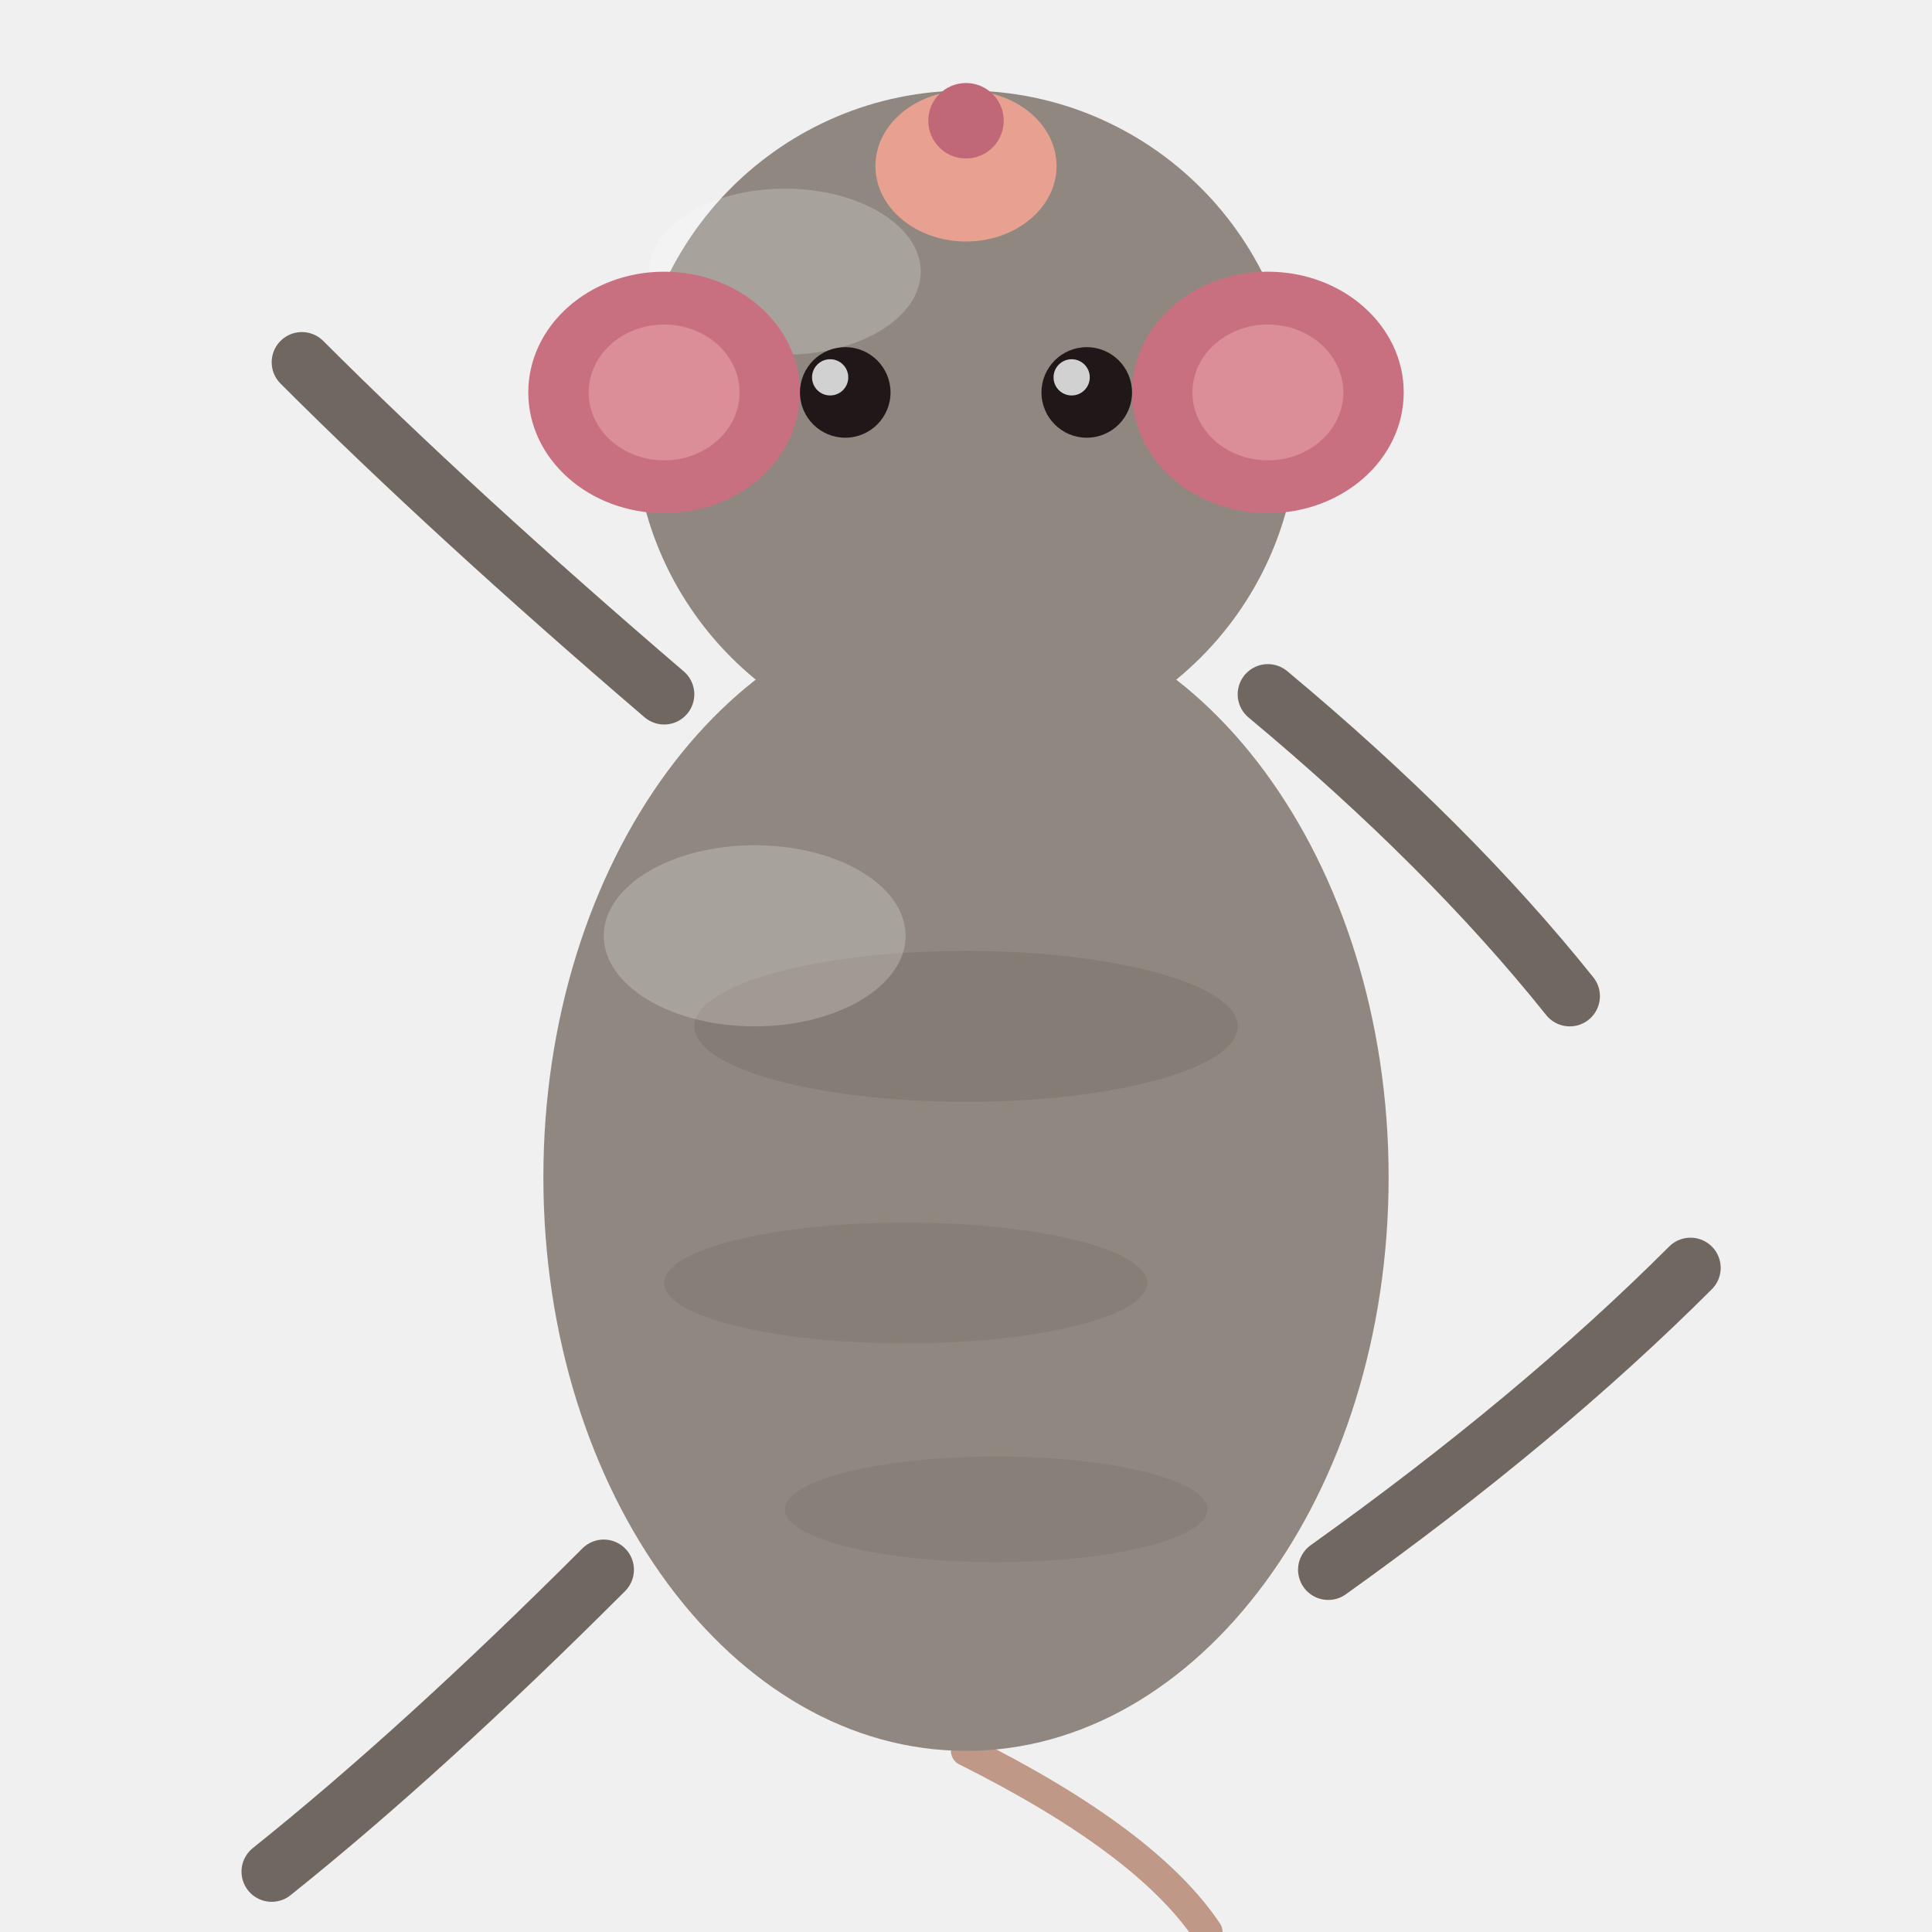
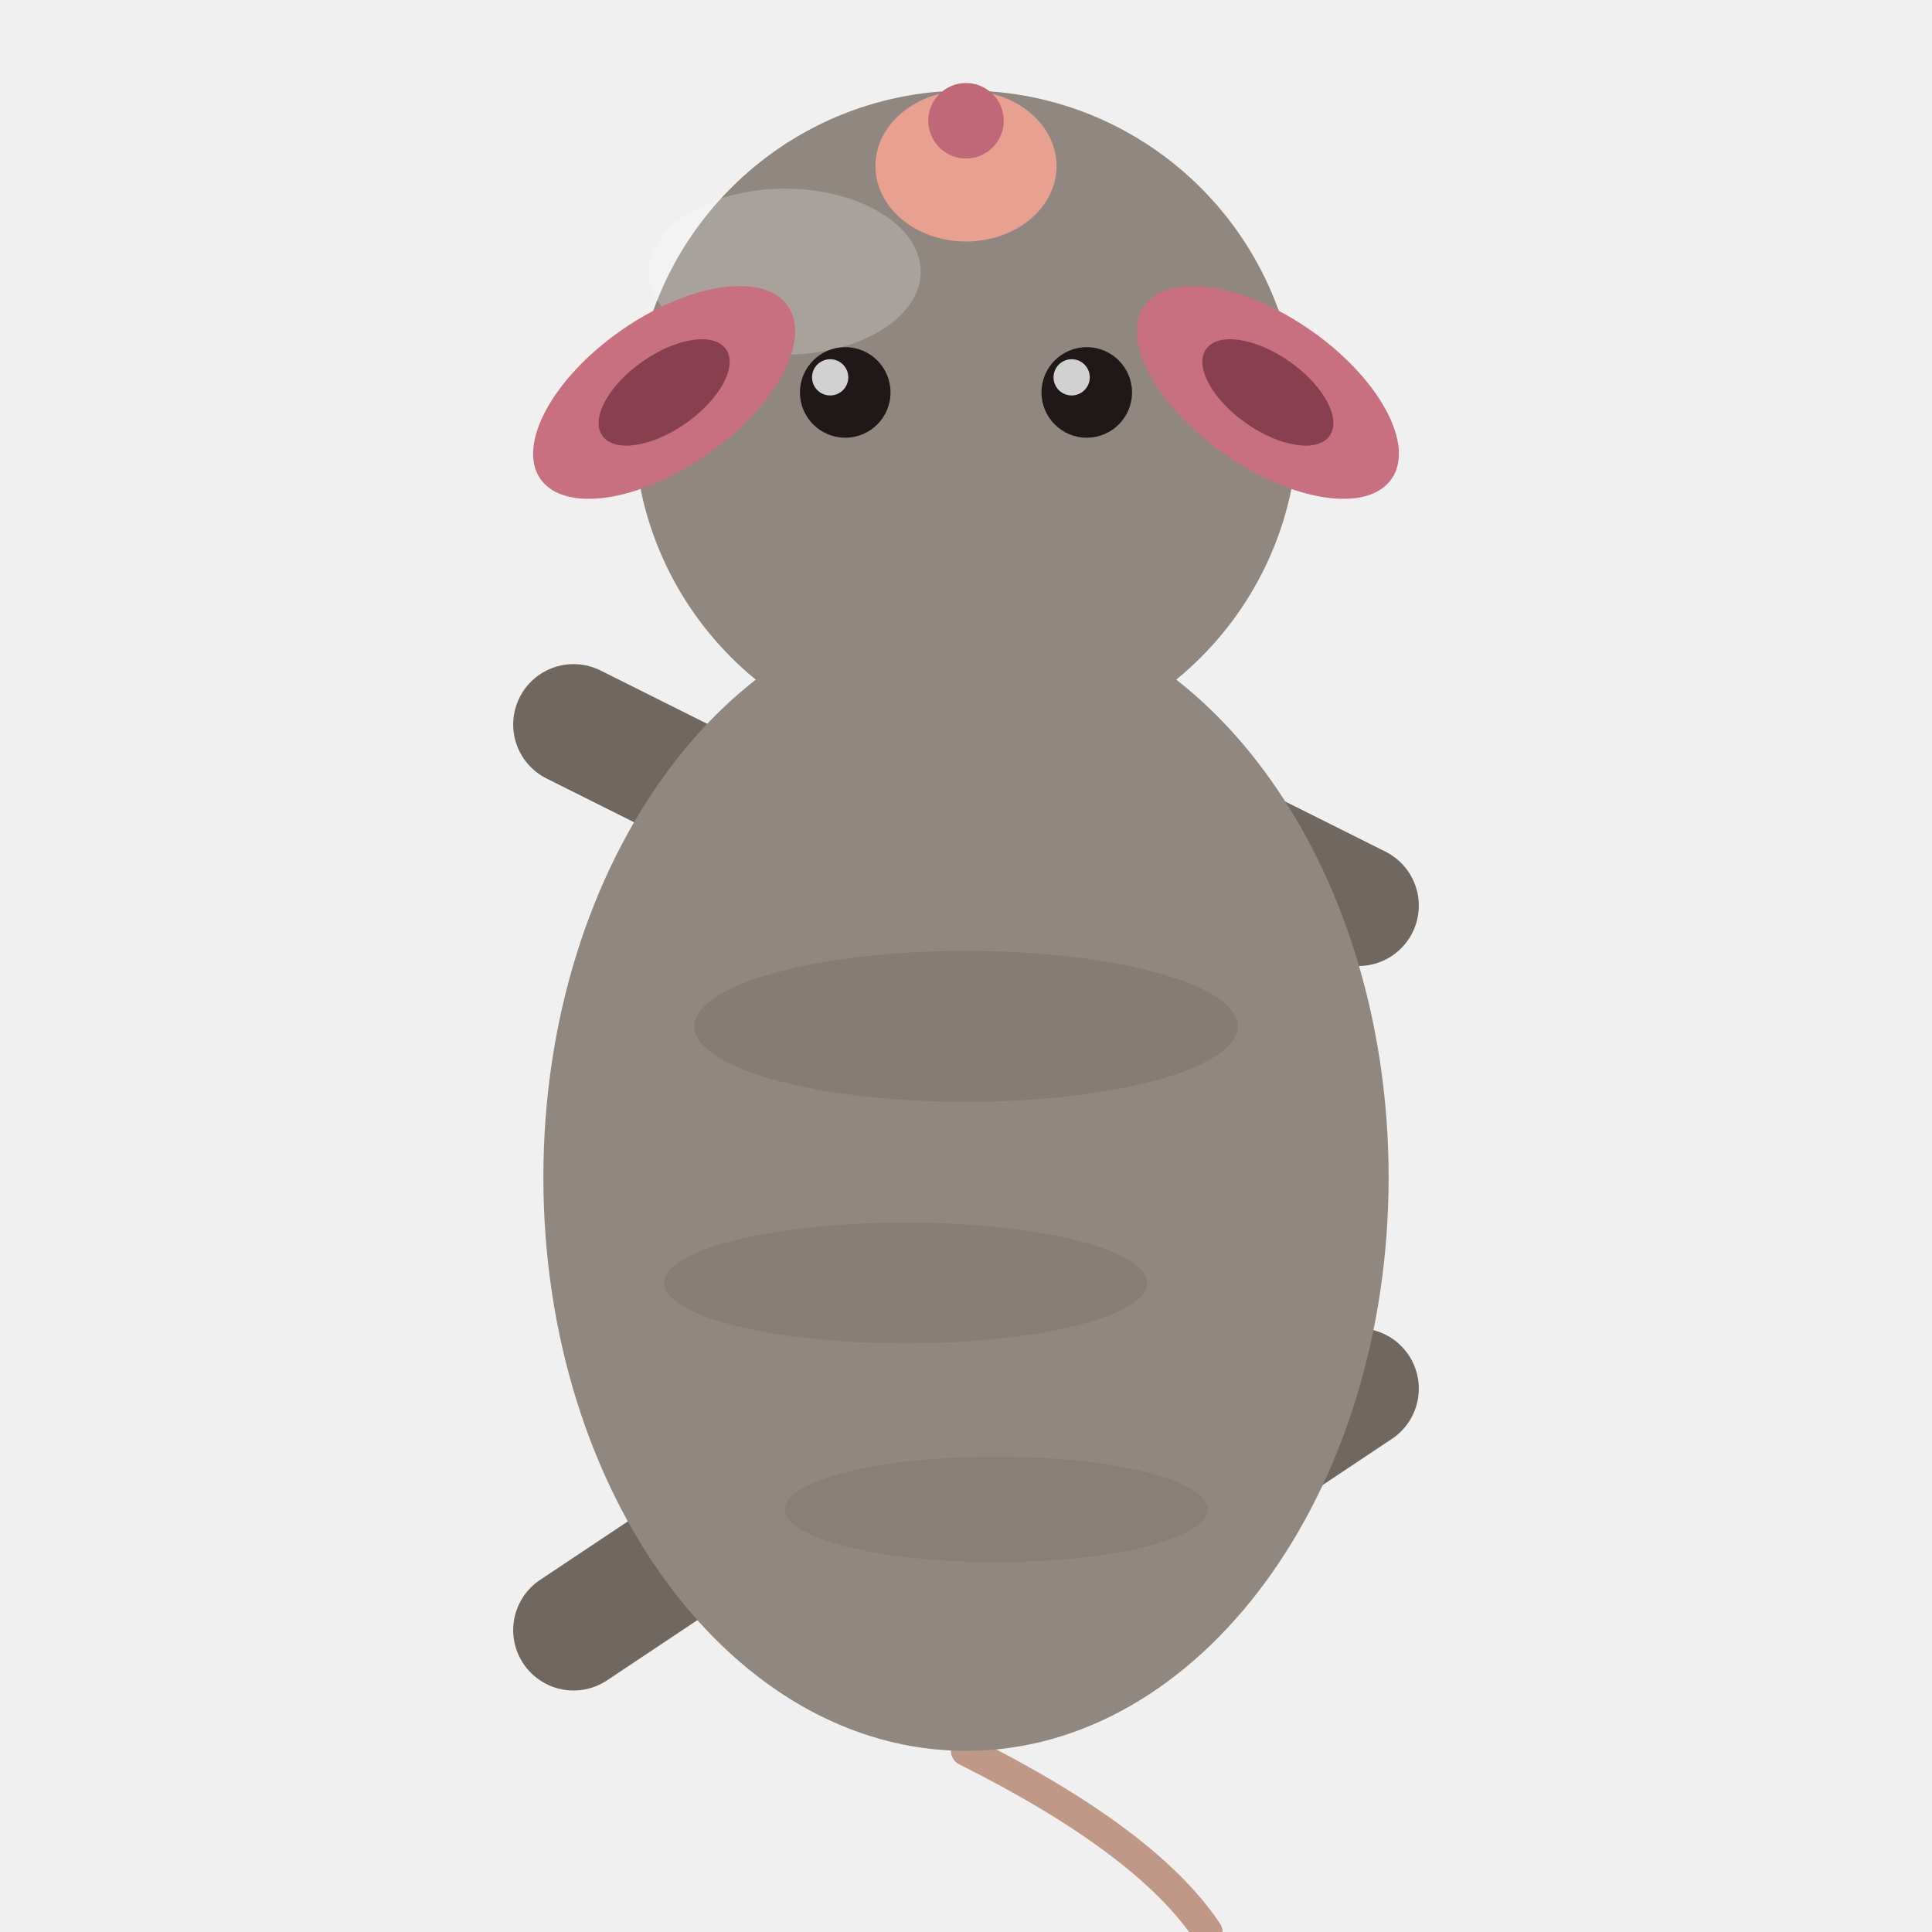
<svg xmlns="http://www.w3.org/2000/svg" width="128" height="128" viewBox="0 0 128 128">
-   <path d="M 44 46 Q 30 34 20 24" stroke="#706860" stroke-width="4.0" stroke-linecap="round" fill="none" />
-   <path d="M 40 104 Q 28 116 18 124" stroke="#706860" stroke-width="4.0" stroke-linecap="round" fill="none" />
-   <path d="M 84 46 Q 96 56 104 66" stroke="#706860" stroke-width="4.0" stroke-linecap="round" fill="none" />
-   <path d="M 88 104 Q 102 94 112 84" stroke="#706860" stroke-width="4.0" stroke-linecap="round" fill="none" />
+   <path d="M 50 54 Q 44 51 38 48" stroke="#706860" stroke-width="8.0" stroke-linecap="round" fill="none" />
+   <path d="M 50 100 Q 44 104 38 108" stroke="#706860" stroke-width="8.0" stroke-linecap="round" fill="none" />
+   <path d="M 78 54 Q 84 57 90 60" stroke="#706860" stroke-width="8.0" stroke-linecap="round" fill="none" />
+   <path d="M 78 100 Q 84 96 90 92" stroke="#706860" stroke-width="8.0" stroke-linecap="round" fill="none" />
  <path d="M 64 116 Q 76 122 80 128" stroke="#C09888" stroke-width="2.0" stroke-linecap="round" fill="none" />
  <ellipse cx="64" cy="78" rx="28" ry="38" fill="#908880" />
  <ellipse cx="64" cy="68" rx="18" ry="5" fill="#706860" opacity="0.35" />
  <ellipse cx="60" cy="85" rx="16" ry="4" fill="#706860" opacity="0.30" />
  <ellipse cx="66" cy="100" rx="14" ry="3.5" fill="#706860" opacity="0.25" />
-   <ellipse cx="50" cy="62" rx="10" ry="6" fill="white" opacity="0.22" />
  <circle cx="64" cy="28" r="22" fill="#908880" />
  <ellipse cx="52" cy="18" rx="9" ry="5.5" fill="white" opacity="0.22" />
  <ellipse cx="64" cy="11" rx="6" ry="5" fill="#E8A090" />
  <circle cx="64" cy="8" r="2.5" fill="#C06878" />
-   <ellipse cx="44" cy="26" rx="9" ry="8" fill="#C87080" />
-   <ellipse cx="84" cy="26" rx="9" ry="8" fill="#C87080" />
-   <ellipse cx="44" cy="26" rx="5" ry="4.5" fill="#E8A0A8" opacity="0.60" />
-   <ellipse cx="84" cy="26" rx="5" ry="4.5" fill="#E8A0A8" opacity="0.60" />
+   <ellipse cx="44" cy="26" rx="10" ry="5" fill="#C87080" transform="rotate(-35, 44, 26)" />
+   <ellipse cx="84" cy="26" rx="10" ry="5" fill="#C87080" transform="rotate(35, 84, 26)" />
+   <ellipse cx="44" cy="26" rx="5" ry="2.5" fill="#884050" transform="rotate(-35, 44, 26)" />
+   <ellipse cx="84" cy="26" rx="5" ry="2.5" fill="#884050" transform="rotate(35, 84, 26)" />
  <circle cx="56" cy="26" r="3" fill="#201818" />
  <circle cx="72" cy="26" r="3" fill="#201818" />
  <circle cx="55" cy="25" r="1.2" fill="white" opacity="0.80" />
  <circle cx="71" cy="25" r="1.2" fill="white" opacity="0.80" />
</svg>
